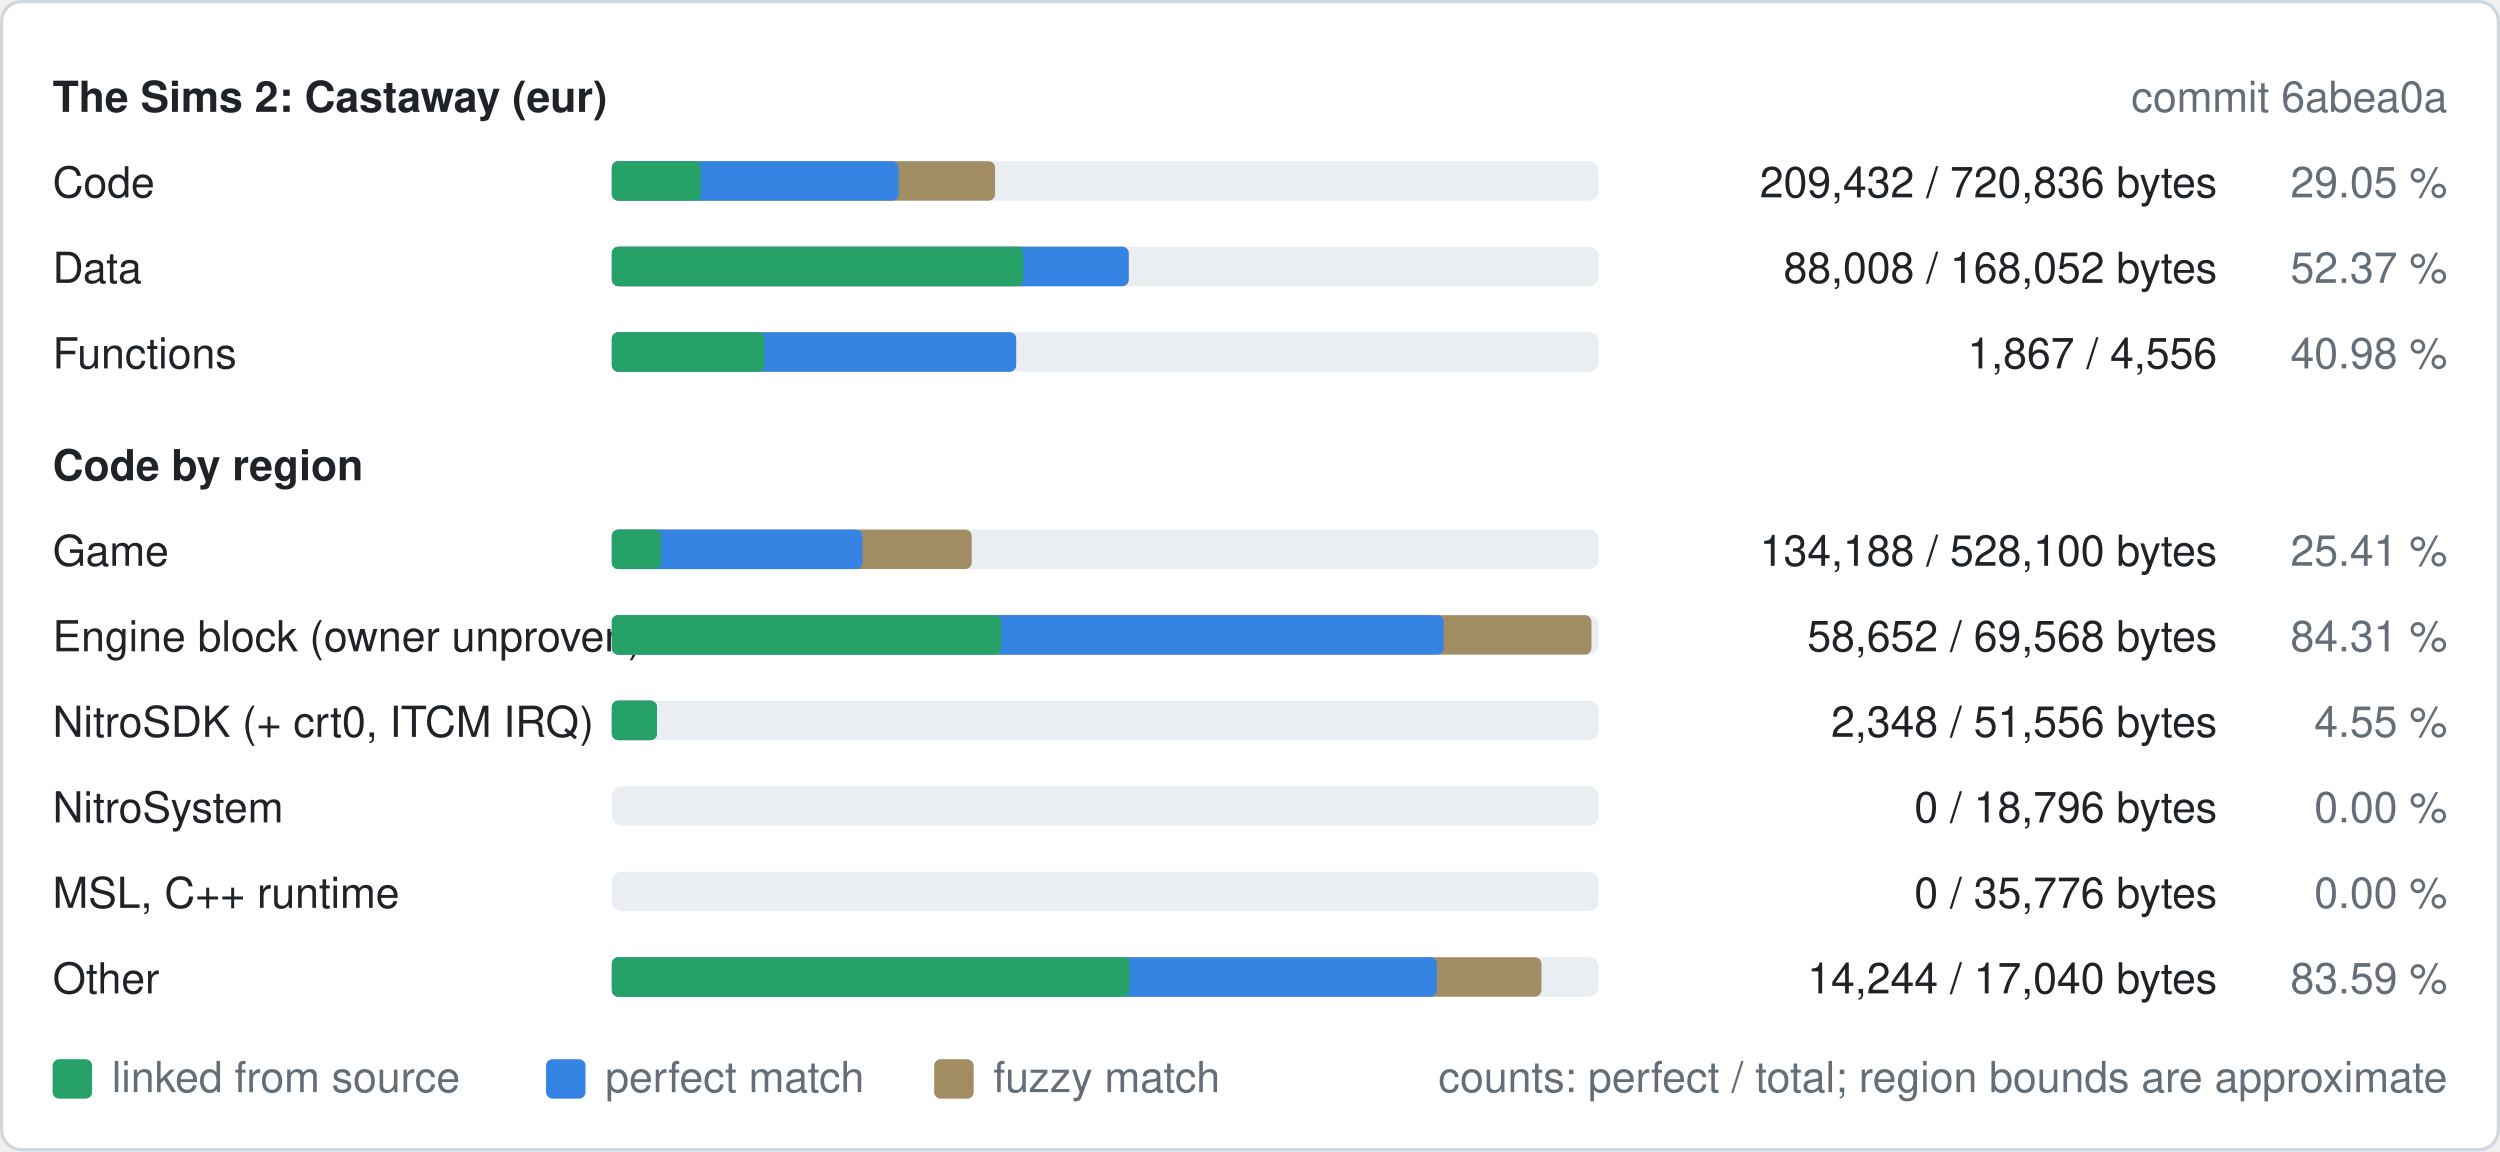
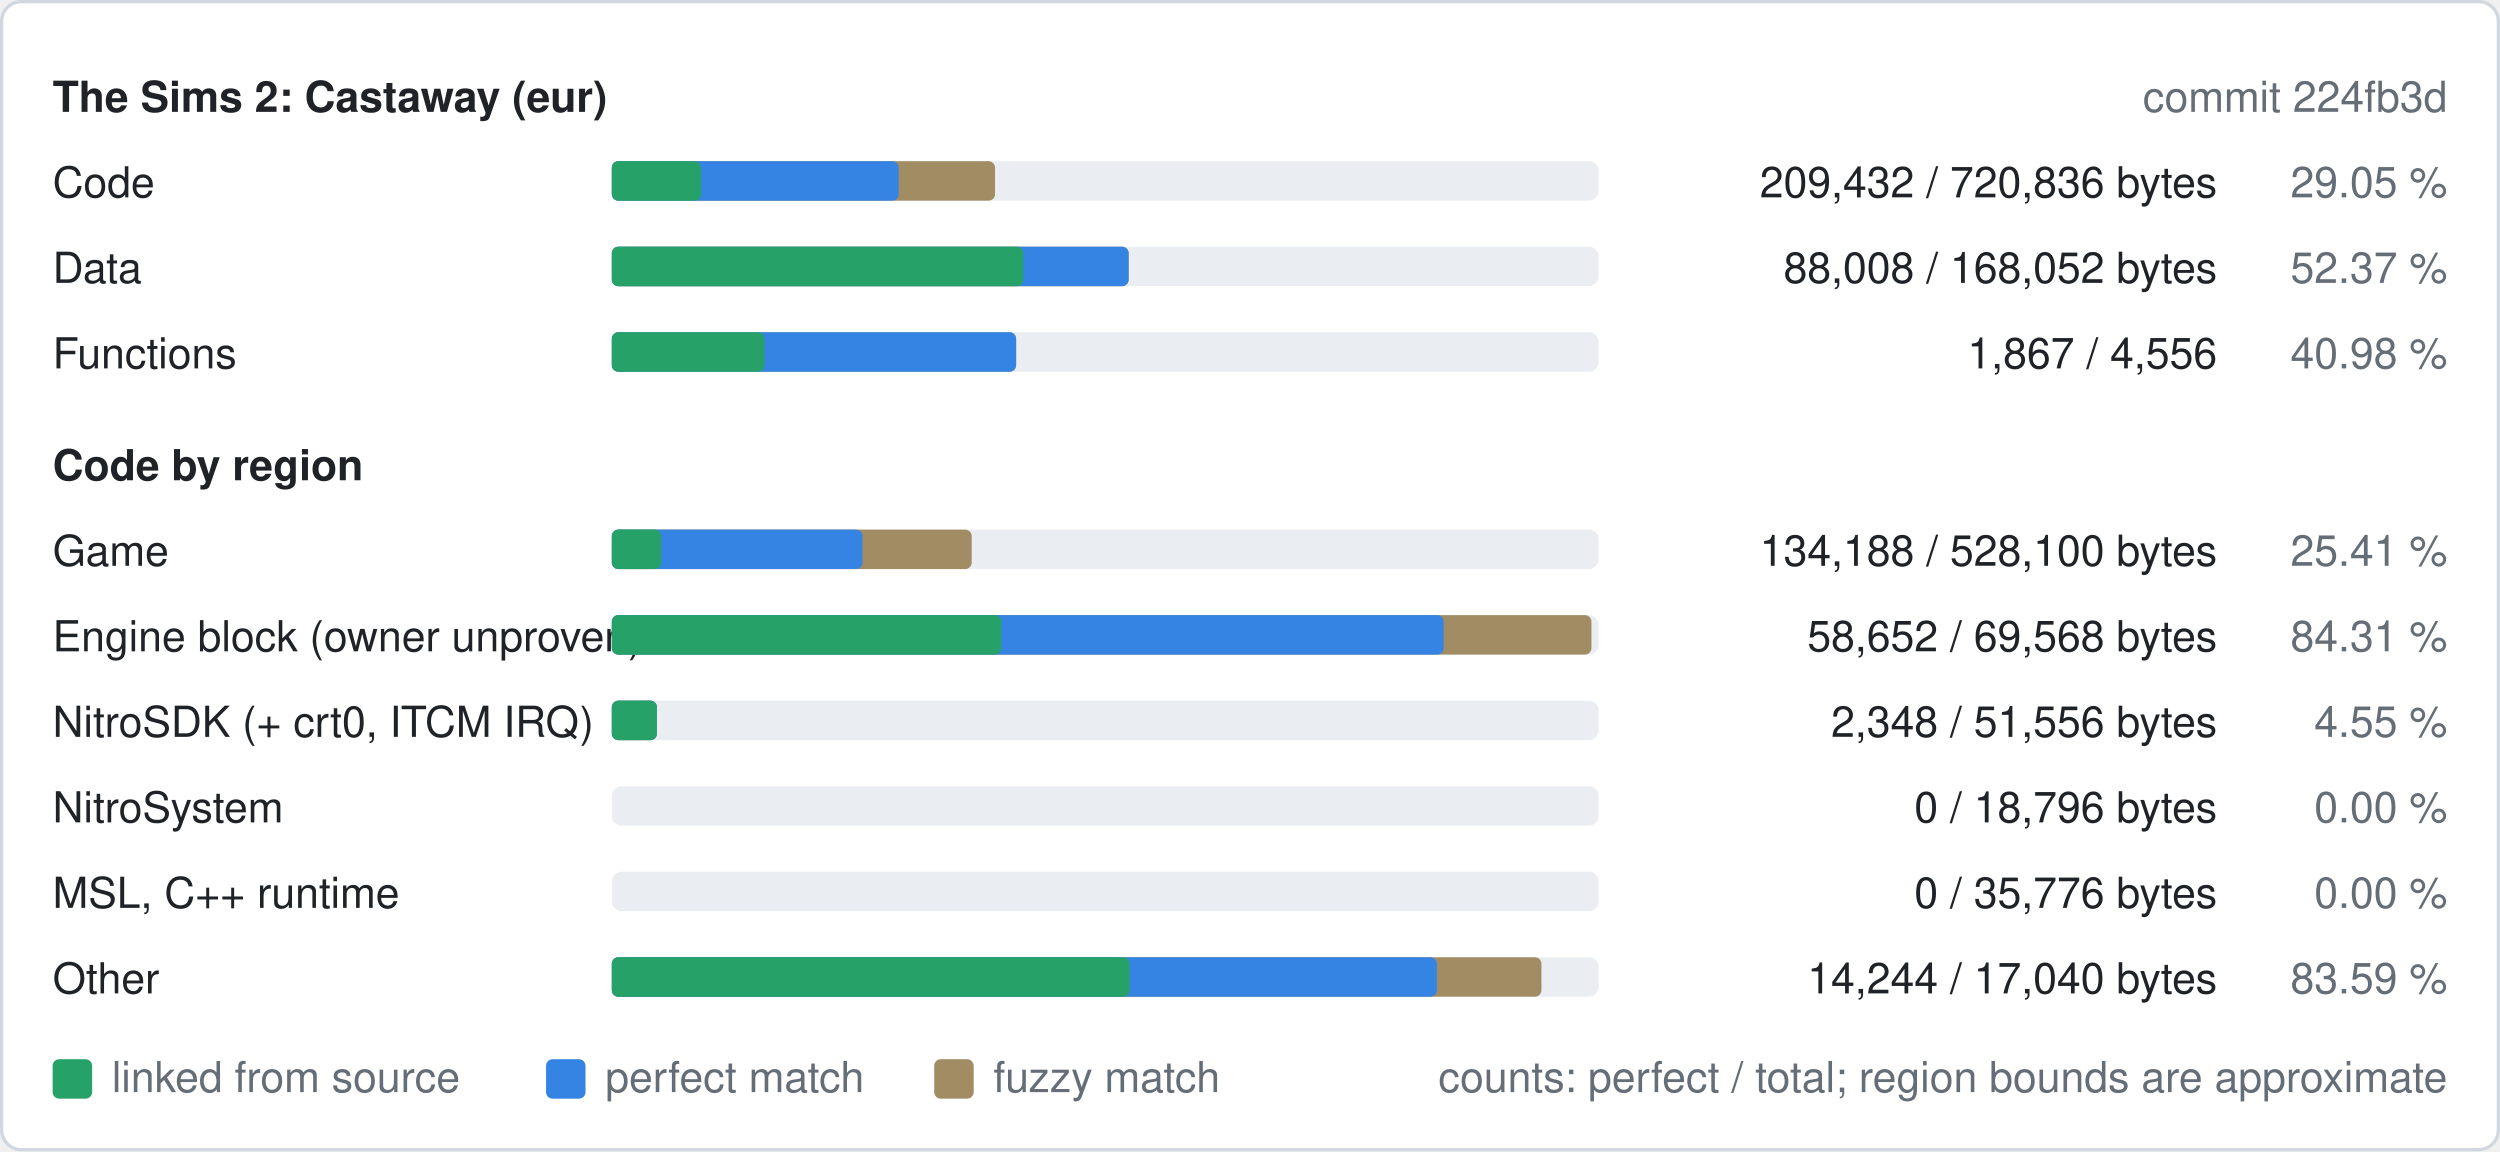
<svg xmlns="http://www.w3.org/2000/svg" width="760" height="350" viewBox="0 0 760 350" role="img" aria-label="Decompilation progress of eur">
  <style>
text{font-family:-apple-system,BlinkMacSystemFont,"Segoe UI",Helvetica,Arial,sans-serif;font-size:13px}
.b{font-weight:600}
.bg{fill:#ffffff;stroke:#d0d7de}.t{fill:#1f2328}.m{fill:#656d76}.track{fill:#eaeef2}.fuzzy{fill:#a28c64}.perfect{fill:#3584e4}.linked{fill:#26a269}
@media (prefers-color-scheme: dark){.bg{fill:#0d1117;stroke:#30363d}.t{fill:#e6edf3}.m{fill:#8d96a0}.track{fill:#21262d}.fuzzy{fill:#a28c64}.perfect{fill:#3584e4}.linked{fill:#2ec27e}}
</style>
  <rect class="bg" x="0.5" y="0.5" width="759" height="349" rx="6" />
  <text class="t b" x="16" y="34">The Sims 2: Castaway (eur)</text>
-   <text class="m" x="744" y="34" text-anchor="end">commit 6abea0a</text>
+   <text class="m" x="744" y="34" text-anchor="end">commit 224fb3d</text>
  <text class="t" x="16" y="60">Code</text>
  <rect class="track" x="186" y="49" width="300" height="12" rx="3" />
  <rect class="fuzzy" x="186" y="49" width="116.5" height="12" rx="2" />
  <rect class="perfect" x="186" y="49" width="87.2" height="12" rx="2" />
  <rect class="linked" x="186" y="49" width="27.1" height="12" rx="2" />
  <text class="t" x="674" y="60" text-anchor="end">209,432 / 720,836 bytes</text>
  <text class="m" x="744" y="60" text-anchor="end">29.05 %</text>
  <text class="t" x="16" y="86">Data</text>
  <rect class="track" x="186" y="75" width="300" height="12" rx="3" />
  <rect class="fuzzy" x="186" y="75" width="157.1" height="12" rx="2" />
  <rect class="perfect" x="186" y="75" width="157.1" height="12" rx="2" />
  <rect class="linked" x="186" y="75" width="125.1" height="12" rx="2" />
  <text class="t" x="674" y="86" text-anchor="end">88,008 / 168,052 bytes</text>
  <text class="m" x="744" y="86" text-anchor="end">52.37 %</text>
  <text class="t" x="16" y="112">Functions</text>
  <rect class="track" x="186" y="101" width="300" height="12" rx="3" />
  <rect class="fuzzy" x="186" y="101" width="122.9" height="12" rx="2" />
  <rect class="perfect" x="186" y="101" width="122.9" height="12" rx="2" />
  <rect class="linked" x="186" y="101" width="46.4" height="12" rx="2" />
  <text class="t" x="674" y="112" text-anchor="end">1,867 / 4,556</text>
  <text class="m" x="744" y="112" text-anchor="end">40.98 %</text>
  <text class="t b" x="16" y="146">Code by region</text>
  <text class="t" x="16" y="172">Game</text>
  <rect class="track" x="186" y="161" width="300" height="12" rx="3" />
  <rect class="fuzzy" x="186" y="161" width="109.4" height="12" rx="2" />
  <rect class="perfect" x="186" y="161" width="76.2" height="12" rx="2" />
  <rect class="linked" x="186" y="161" width="15.0" height="12" rx="2" />
  <text class="t" x="674" y="172" text-anchor="end">134,188 / 528,100 bytes</text>
  <text class="m" x="744" y="172" text-anchor="end">25.41 %</text>
  <text class="t" x="16" y="198">Engine block (owner unproven)</text>
  <rect class="track" x="186" y="187" width="300" height="12" rx="3" />
  <rect class="fuzzy" x="186" y="187" width="297.8" height="12" rx="2" />
  <rect class="perfect" x="186" y="187" width="252.9" height="12" rx="2" />
  <rect class="linked" x="186" y="187" width="118.4" height="12" rx="2" />
  <text class="t" x="674" y="198" text-anchor="end">58,652 / 69,568 bytes</text>
  <text class="m" x="744" y="198" text-anchor="end">84.31 %</text>
  <text class="t" x="16" y="224">NitroSDK (+ crt0, ITCM IRQ)</text>
  <rect class="track" x="186" y="213" width="300" height="12" rx="3" />
  <rect class="fuzzy" x="186" y="213" width="13.7" height="12" rx="2" />
  <rect class="perfect" x="186" y="213" width="13.7" height="12" rx="2" />
  <rect class="linked" x="186" y="213" width="13.7" height="12" rx="2" />
  <text class="t" x="674" y="224" text-anchor="end">2,348 / 51,556 bytes</text>
  <text class="m" x="744" y="224" text-anchor="end">4.55 %</text>
  <text class="t" x="16" y="250">NitroSystem</text>
  <rect class="track" x="186" y="239" width="300" height="12" rx="3" />
  <text class="t" x="674" y="250" text-anchor="end">0 / 18,796 bytes</text>
  <text class="m" x="744" y="250" text-anchor="end">0.00 %</text>
  <text class="t" x="16" y="276">MSL, C++ runtime</text>
  <rect class="track" x="186" y="265" width="300" height="12" rx="3" />
  <text class="t" x="674" y="276" text-anchor="end">0 / 35,776 bytes</text>
  <text class="m" x="744" y="276" text-anchor="end">0.00 %</text>
  <text class="t" x="16" y="302">Other</text>
  <rect class="track" x="186" y="291" width="300" height="12" rx="3" />
  <rect class="fuzzy" x="186" y="291" width="282.6" height="12" rx="2" />
  <rect class="perfect" x="186" y="291" width="250.8" height="12" rx="2" />
  <rect class="linked" x="186" y="291" width="157.4" height="12" rx="2" />
  <text class="t" x="674" y="302" text-anchor="end">14,244 / 17,040 bytes</text>
  <text class="m" x="744" y="302" text-anchor="end">83.59 %</text>
  <rect class="linked" x="16" y="322" width="12" height="12" rx="2" />
  <text class="m" x="34" y="332">linked from source</text>
  <rect class="perfect" x="166" y="322" width="12" height="12" rx="2" />
  <text class="m" x="184" y="332">perfect match</text>
  <rect class="fuzzy" x="284" y="322" width="12" height="12" rx="2" />
  <text class="m" x="302" y="332">fuzzy match</text>
  <text class="m" x="744" y="332" text-anchor="end">counts: perfect / total; region bounds are approximate</text>
</svg>
